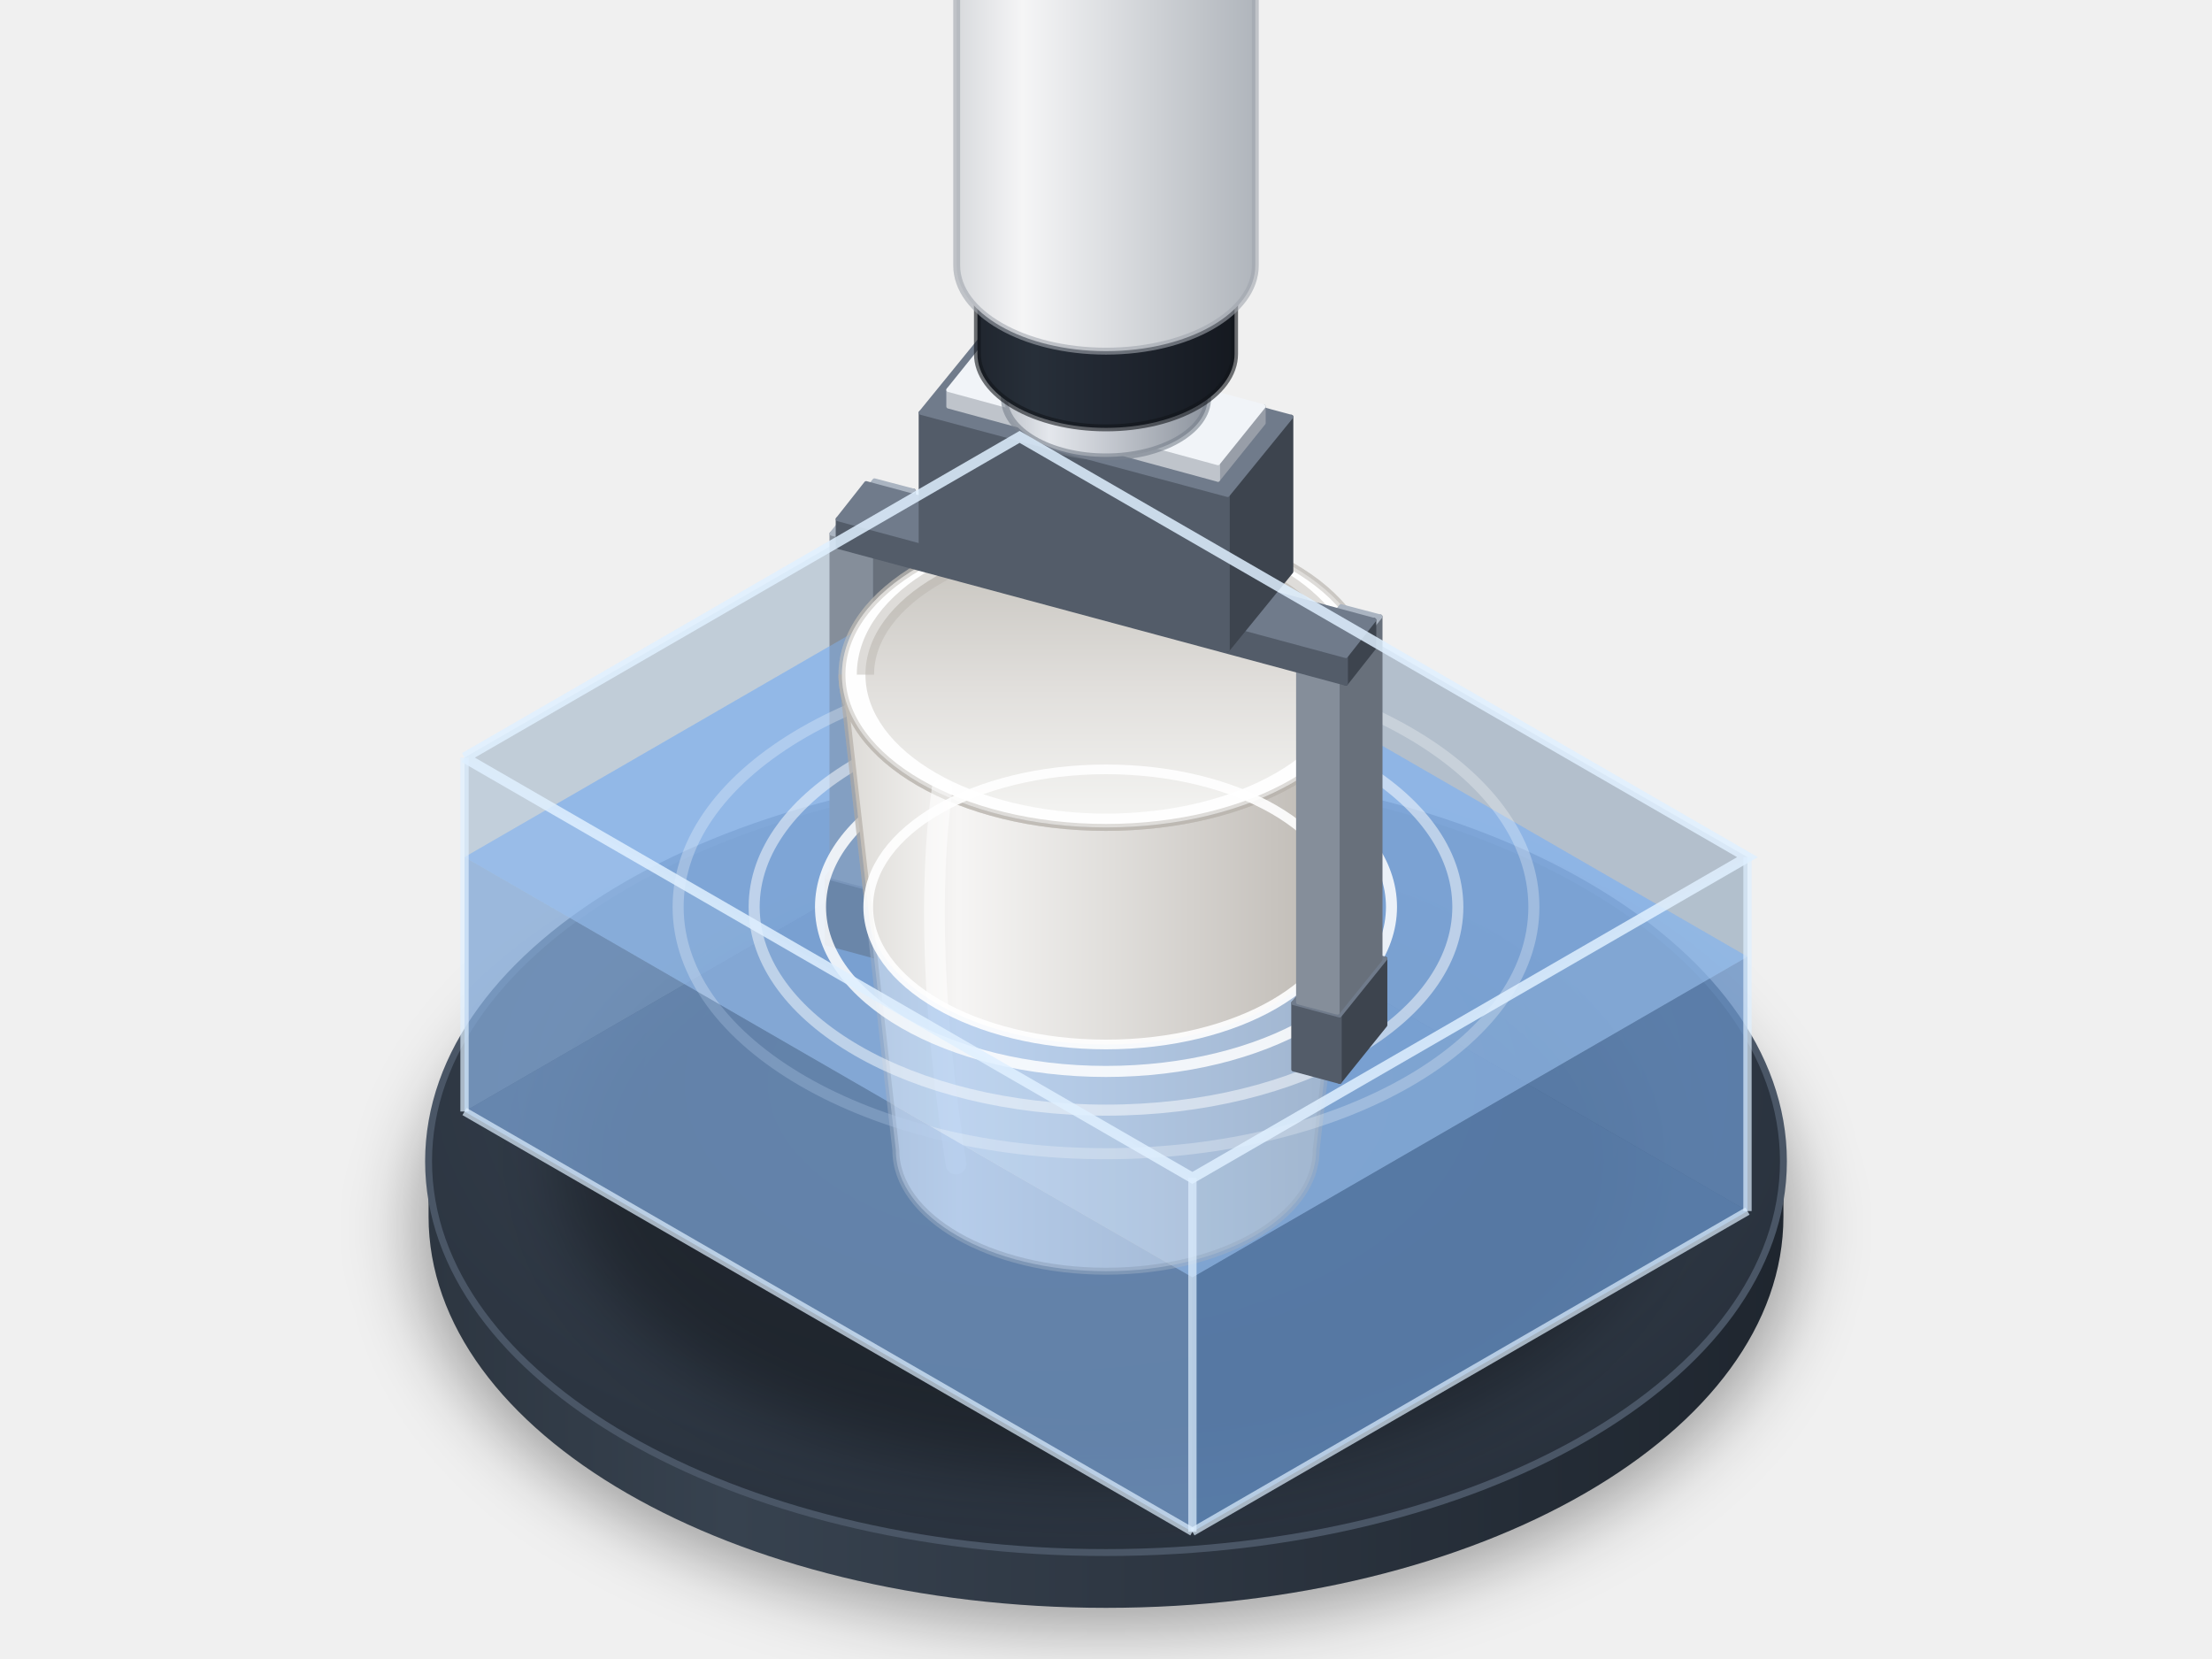
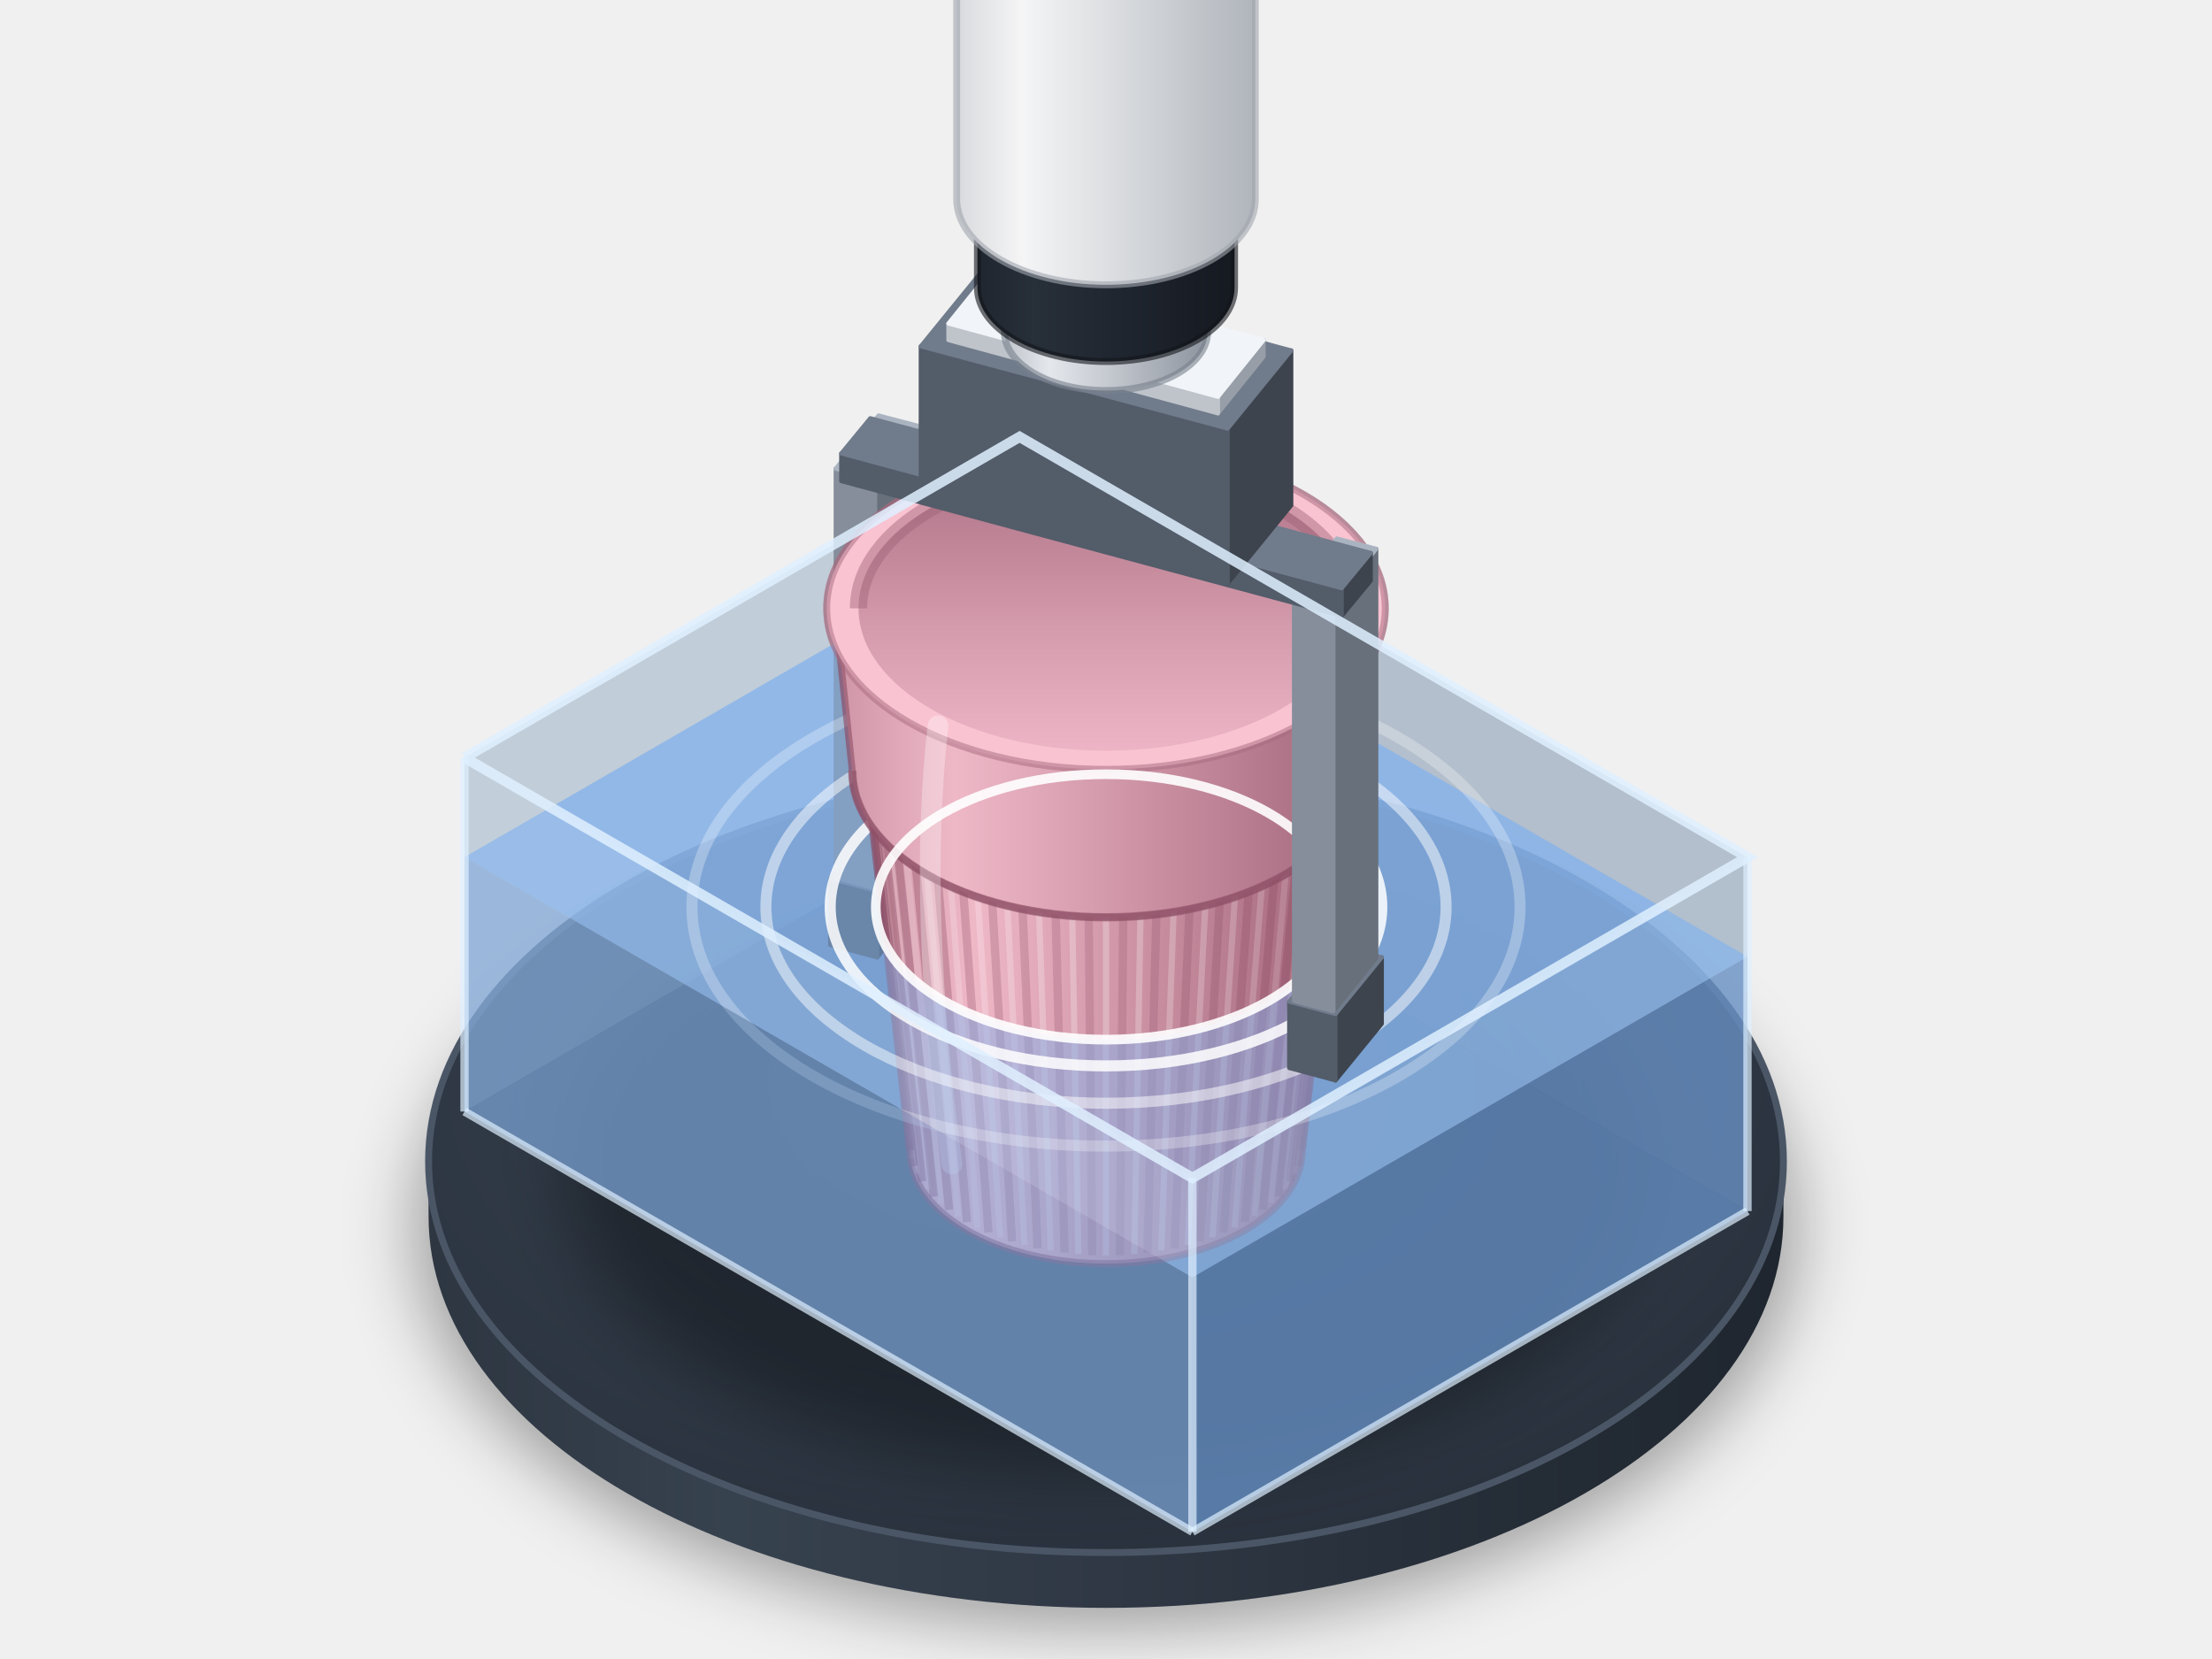
<svg xmlns="http://www.w3.org/2000/svg" viewBox="0 0 320 240" role="img" aria-label="헹굼 — 컵">
  <defs>
    <filter id="rinse-cup-blur" x="-50%" y="-50%" width="200%" height="200%">
      <feGaussianBlur stdDeviation="5" />
    </filter>
    <filter id="rinse-cup-soft" x="-50%" y="-50%" width="200%" height="200%">
      <feGaussianBlur stdDeviation="2" />
    </filter>
    <linearGradient id="rinse-cup-g1" x1="0" y1="0" x2="1" y2="0">
      <stop offset="0" stop-color="#2d3641" />
      <stop offset="0.22" stop-color="#37424f" />
      <stop offset="0.5" stop-color="#2f3844" />
      <stop offset="0.82" stop-color="#242c36" />
      <stop offset="1" stop-color="#1f262f" />
    </linearGradient>
    <radialGradient id="rinse-cup-r2" cx="0.45" cy="0.4" r="0.7">
      <stop offset="0" stop-color="#3b4654" />
      <stop offset="0.75" stop-color="#2c3541" />
      <stop offset="1" stop-color="#252d38" />
    </radialGradient>
    <linearGradient id="rinse-cup-g3" x1="0" y1="0" x2="1" y2="0">
-       <stop offset="0" stop-color="#dcdad6" />
-       <stop offset="0.22" stop-color="#f6f5f4" />
-       <stop offset="0.5" stop-color="#e1dfdc" />
-       <stop offset="0.82" stop-color="#c7c3be" />
-       <stop offset="1" stop-color="#b9b5ad" />
-     </linearGradient>
-     <linearGradient id="rinse-cup-g4" x1="0" y1="0" x2="0" y2="1">
-       <stop offset="0" stop-color="#c4c1bb" />
-       <stop offset="0.55" stop-color="#e1dfdc" />
-       <stop offset="1" stop-color="#f3f3f1" />
-     </linearGradient>
-     <clipPath id="rinse-cup-wl5">
+       <stop offset="0" stop-color="#cd94a5" />
+       <stop offset="0.22" stop-color="#efb8c7" />
+       <stop offset="0.5" stop-color="#d39aab" />
+       <stop offset="0.82" stop-color="#b2768a" />
+       <stop offset="1" stop-color="#9f6277" />
+     </linearGradient>
+     <linearGradient id="rinse-cup-g4" x1="0" y1="0" x2="1" y2="0">
+       <stop offset="0" stop-color="#cd94a5" />
+       <stop offset="0.22" stop-color="#efb8c7" />
+       <stop offset="0.5" stop-color="#d39aab" />
+       <stop offset="0.82" stop-color="#b2768a" />
+       <stop offset="1" stop-color="#9f6277" />
+     </linearGradient>
+     <linearGradient id="rinse-cup-g5" x1="0" y1="0" x2="0" y2="1">
+       <stop offset="0" stop-color="#ae7286" />
+       <stop offset="0.55" stop-color="#d39aab" />
+       <stop offset="1" stop-color="#ecb4c4" />
+     </linearGradient>
+     <clipPath id="rinse-cup-wl6">
      <rect x="-2000" y="-2000" width="4000" height="2131.2" />
-       <ellipse cx="160.0" cy="131.2" rx="34.4" ry="19.9" />
+       <ellipse cx="160.0" cy="131.2" rx="33.3" ry="19.2" />
    </clipPath>
-     <linearGradient id="rinse-cup-g6" x1="0" y1="0" x2="1" y2="0">
-       <stop offset="0" stop-color="#dcdad6" />
-       <stop offset="0.22" stop-color="#f6f5f4" />
-       <stop offset="0.5" stop-color="#e1dfdc" />
-       <stop offset="0.82" stop-color="#c7c3be" />
-       <stop offset="1" stop-color="#b9b5ad" />
-     </linearGradient>
-     <linearGradient id="rinse-cup-g7" x1="0" y1="0" x2="0" y2="1">
-       <stop offset="0" stop-color="#c4c1bb" />
-       <stop offset="0.55" stop-color="#e1dfdc" />
-       <stop offset="1" stop-color="#f3f3f1" />
+     <linearGradient id="rinse-cup-g7" x1="0" y1="0" x2="1" y2="0">
+       <stop offset="0" stop-color="#cd94a5" />
+       <stop offset="0.22" stop-color="#efb8c7" />
+       <stop offset="0.5" stop-color="#d39aab" />
+       <stop offset="0.82" stop-color="#b2768a" />
+       <stop offset="1" stop-color="#9f6277" />
    </linearGradient>
    <linearGradient id="rinse-cup-g8" x1="0" y1="0" x2="1" y2="0">
+       <stop offset="0" stop-color="#cd94a5" />
+       <stop offset="0.22" stop-color="#efb8c7" />
+       <stop offset="0.5" stop-color="#d39aab" />
+       <stop offset="0.82" stop-color="#b2768a" />
+       <stop offset="1" stop-color="#9f6277" />
+     </linearGradient>
+     <linearGradient id="rinse-cup-g9" x1="0" y1="0" x2="0" y2="1">
+       <stop offset="0" stop-color="#ae7286" />
+       <stop offset="0.55" stop-color="#d39aab" />
+       <stop offset="1" stop-color="#ecb4c4" />
+     </linearGradient>
+     <linearGradient id="rinse-cup-g10" x1="0" y1="0" x2="1" y2="0">
      <stop offset="0" stop-color="#bfc4cb" />
      <stop offset="0.22" stop-color="#e4e7ec" />
      <stop offset="0.5" stop-color="#c6cad1" />
      <stop offset="0.82" stop-color="#a1a7b0" />
      <stop offset="1" stop-color="#8d949e" />
    </linearGradient>
-     <linearGradient id="rinse-cup-g9" x1="0" y1="0" x2="1" y2="0">
+     <linearGradient id="rinse-cup-g11" x1="0" y1="0" x2="1" y2="0">
      <stop offset="0" stop-color="#20262f" />
      <stop offset="0.22" stop-color="#272f39" />
      <stop offset="0.5" stop-color="#212731" />
      <stop offset="0.82" stop-color="#191e26" />
      <stop offset="1" stop-color="#151920" />
    </linearGradient>
-     <linearGradient id="rinse-cup-g10" x1="0" y1="0" x2="1" y2="0">
+     <linearGradient id="rinse-cup-g12" x1="0" y1="0" x2="1" y2="0">
      <stop offset="0" stop-color="#d8dadd" />
      <stop offset="0.22" stop-color="#f5f5f6" />
      <stop offset="0.5" stop-color="#dddfe2" />
      <stop offset="0.82" stop-color="#c0c4c9" />
      <stop offset="1" stop-color="#b0b5bc" />
    </linearGradient>
  </defs>
  <ellipse cx="160.0" cy="177.6" rx="99.9" ry="57.7" fill="#000" fill-opacity="0.35" filter="url(#rinse-cup-blur)" />
  <path d="M62.0 176.0 A98.0 56.6 0 0 0 258.0 176.0 L258.0 168.0 A98.0 56.6 0 0 1 62.0 168.0 Z" fill="url(#rinse-cup-g1)" />
  <ellipse cx="160.0" cy="168.0" rx="98.0" ry="56.6" fill="url(#rinse-cup-r2)" stroke="#4a5666" stroke-width="1" />
  <ellipse cx="160.0" cy="168.0" rx="78.4" ry="45.3" fill="#000" fill-opacity="0.35" filter="url(#rinse-cup-blur)" />
  <polygon points="147.5,114.4 252.8,175.2 252.8,124.0 147.5,63.2" fill="#8298af" fill-opacity=".55" />
  <polygon points="147.5,114.4 67.2,160.8 67.2,109.6 147.5,63.2" fill="#9bb0c5" fill-opacity=".55" />
  <polygon points="147.5,114.4 252.8,175.2 172.5,221.6 67.2,160.8" fill="#7088a1" fill-opacity=".6" />
  <polygon points="147.5,77.6 252.8,138.4 172.5,184.8 67.2,124.0" fill="#89b6f0" fill-opacity=".55" />
-   <polygon points="132.9,130.1 126.3,138.3 126.3,128.7 132.9,120.5" fill="#3d444e" stroke="#3d444e" stroke-width=".6" stroke-linejoin="round" />
-   <polygon points="126.3,138.3 119.6,136.5 119.6,126.9 126.3,128.7" fill="#535c69" stroke="#535c69" stroke-width=".6" stroke-linejoin="round" />
-   <polygon points="126.2,118.7 132.9,120.5 126.3,128.7 119.6,126.9" fill="#707b8b" stroke="#707b8b" stroke-width=".6" stroke-linejoin="round" />
-   <polygon points="132.2,120.6 126.0,128.3 126.0,78.7 132.2,71.0" fill="#68707b" stroke="#68707b" stroke-width=".6" stroke-linejoin="round" />
-   <polygon points="126.0,128.3 120.3,126.8 120.3,77.2 126.0,78.7" fill="#858e9a" stroke="#858e9a" stroke-width=".6" stroke-linejoin="round" />
-   <polygon points="126.5,69.5 132.2,71.0 126.0,78.7 120.3,77.2" fill="#aab4c1" stroke="#aab4c1" stroke-width=".6" stroke-linejoin="round" />
-   <path d="M129.6 166.4 A30.4 17.5 0 0 0 190.4 166.4 L198.2 97.6 A38.2 22.1 0 0 1 121.8 97.6 Z" fill="url(#rinse-cup-g3)" stroke="#aba69d" stroke-width="1" stroke-opacity=".6" />
-   <ellipse cx="160.0" cy="97.6" rx="38.2" ry="22.1" fill="#fefefe" stroke="#bfbbb4" stroke-width="1" stroke-opacity=".5" />
-   <ellipse cx="160.0" cy="97.6" rx="34.8" ry="20.1" fill="url(#rinse-cup-g4)" />
-   <path d="M125.2 97.6 A34.8 20.1 0 0 1 194.8 97.6" fill="none" stroke="#b9b5ad" stroke-width="2.5" stroke-opacity=".45" />
-   <path d="M136.3 114.1 Q133.3 136.0 138.3 168.4" stroke="#fff" stroke-opacity=".55" stroke-width="3" fill="none" stroke-linecap="round" />
+   <polygon points="133.5,130.3 126.9,138.5 126.9,128.9 133.5,120.7" fill="#3d444e" stroke="#3d444e" stroke-width=".6" stroke-linejoin="round" />
+   <polygon points="126.9,138.5 120.1,136.7 120.1,127.1 126.9,128.9" fill="#535c69" stroke="#535c69" stroke-width=".6" stroke-linejoin="round" />
+   <polygon points="126.8,118.9 133.5,120.7 126.9,128.9 120.1,127.1" fill="#707b8b" stroke="#707b8b" stroke-width=".6" stroke-linejoin="round" />
+   <polygon points="132.8,120.8 126.6,128.5 126.6,69.3 132.8,61.6" fill="#68707b" stroke="#68707b" stroke-width=".6" stroke-linejoin="round" />
+   <polygon points="126.6,128.5 120.9,127.0 120.9,67.8 126.6,69.3" fill="#858e9a" stroke="#858e9a" stroke-width=".6" stroke-linejoin="round" />
+   <polygon points="127.1,60.1 132.8,61.6 126.6,69.3 120.9,67.8" fill="#aab4c1" stroke="#aab4c1" stroke-width=".6" stroke-linejoin="round" />
+   <path d="M131.6 166.4 A28.4 16.4 0 0 0 188.4 166.4 L194.5 111.5 A34.5 19.9 0 0 1 125.5 111.5 Z" fill="url(#rinse-cup-g3)" stroke="#8d4e65" stroke-width="1" stroke-opacity=".6" />
+   <line x1="188.3" y1="166.4" x2="194.4" y2="113.7" stroke="#884960" stroke-opacity="0.50" stroke-width="1.2" />
+   <line x1="188.1" y1="167.5" x2="194.1" y2="115.1" stroke="#ffffff" stroke-opacity="0.02" stroke-width=".9" />
+   <line x1="187.8" y1="168.7" x2="193.7" y2="116.6" stroke="#884960" stroke-opacity="0.46" stroke-width="1.2" />
+   <line x1="187.3" y1="169.8" x2="193.1" y2="117.9" stroke="#ffffff" stroke-opacity="0.05" stroke-width=".9" />
+   <line x1="186.6" y1="170.9" x2="192.3" y2="119.3" stroke="#884960" stroke-opacity="0.42" stroke-width="1.2" />
+   <line x1="185.9" y1="172.0" x2="191.4" y2="120.6" stroke="#ffffff" stroke-opacity="0.09" stroke-width=".9" />
+   <line x1="184.9" y1="173.1" x2="190.3" y2="121.9" stroke="#884960" stroke-opacity="0.38" stroke-width="1.2" />
+   <line x1="183.9" y1="174.0" x2="189.0" y2="123.1" stroke="#ffffff" stroke-opacity="0.12" stroke-width=".9" />
+   <line x1="182.7" y1="175.0" x2="187.6" y2="124.3" stroke="#884960" stroke-opacity="0.34" stroke-width="1.2" />
+   <line x1="181.5" y1="175.9" x2="186.1" y2="125.3" stroke="#ffffff" stroke-opacity="0.15" stroke-width=".9" />
+   <line x1="180.1" y1="176.8" x2="184.4" y2="126.4" stroke="#884960" stroke-opacity="0.31" stroke-width="1.2" />
+   <line x1="178.6" y1="177.6" x2="182.6" y2="127.4" stroke="#ffffff" stroke-opacity="0.18" stroke-width=".9" />
+   <line x1="177.0" y1="178.3" x2="180.7" y2="128.3" stroke="#884960" stroke-opacity="0.28" stroke-width="1.2" />
+   <line x1="175.4" y1="179.0" x2="178.7" y2="129.1" stroke="#ffffff" stroke-opacity="0.20" stroke-width=".9" />
+   <line x1="173.6" y1="179.6" x2="176.5" y2="129.8" stroke="#884960" stroke-opacity="0.26" stroke-width="1.2" />
+   <line x1="171.8" y1="180.1" x2="174.4" y2="130.4" stroke="#ffffff" stroke-opacity="0.22" stroke-width=".9" />
+   <line x1="169.9" y1="180.6" x2="172.1" y2="131.0" stroke="#884960" stroke-opacity="0.24" stroke-width="1.2" />
+   <line x1="168.0" y1="180.9" x2="169.8" y2="131.4" stroke="#ffffff" stroke-opacity="0.23" stroke-width=".9" />
+   <line x1="166.0" y1="181.2" x2="167.3" y2="131.8" stroke="#884960" stroke-opacity="0.23" stroke-width="1.2" />
+   <line x1="164.1" y1="181.4" x2="165.0" y2="132.0" stroke="#ffffff" stroke-opacity="0.24" stroke-width=".9" />
+   <line x1="162.0" y1="181.6" x2="162.5" y2="132.2" stroke="#884960" stroke-opacity="0.22" stroke-width="1.2" />
+   <line x1="160.0" y1="181.6" x2="160.0" y2="132.2" stroke="#ffffff" stroke-opacity="0.25" stroke-width=".9" />
+   <line x1="158.0" y1="181.6" x2="157.5" y2="132.2" stroke="#884960" stroke-opacity="0.22" stroke-width="1.2" />
+   <line x1="156.0" y1="181.4" x2="155.1" y2="132.0" stroke="#ffffff" stroke-opacity="0.25" stroke-width=".9" />
+   <line x1="154.0" y1="181.2" x2="152.7" y2="131.8" stroke="#884960" stroke-opacity="0.23" stroke-width="1.2" />
+   <line x1="152.0" y1="180.9" x2="150.3" y2="131.4" stroke="#ffffff" stroke-opacity="0.24" stroke-width=".9" />
+   <line x1="150.1" y1="180.6" x2="147.9" y2="131.0" stroke="#884960" stroke-opacity="0.24" stroke-width="1.2" />
+   <line x1="148.2" y1="180.1" x2="145.7" y2="130.4" stroke="#ffffff" stroke-opacity="0.23" stroke-width=".9" />
+   <line x1="146.4" y1="179.6" x2="143.5" y2="129.8" stroke="#884960" stroke-opacity="0.26" stroke-width="1.2" />
+   <line x1="144.7" y1="179.0" x2="141.4" y2="129.1" stroke="#ffffff" stroke-opacity="0.22" stroke-width=".9" />
+   <line x1="143.0" y1="178.3" x2="139.3" y2="128.3" stroke="#884960" stroke-opacity="0.28" stroke-width="1.2" />
+   <line x1="141.4" y1="177.6" x2="137.5" y2="127.4" stroke="#ffffff" stroke-opacity="0.20" stroke-width=".9" />
+   <line x1="139.9" y1="176.8" x2="135.6" y2="126.4" stroke="#884960" stroke-opacity="0.31" stroke-width="1.2" />
+   <line x1="138.6" y1="176.0" x2="134.0" y2="125.4" stroke="#ffffff" stroke-opacity="0.18" stroke-width=".9" />
+   <line x1="137.3" y1="175.0" x2="132.4" y2="124.3" stroke="#884960" stroke-opacity="0.34" stroke-width="1.2" />
+   <line x1="136.1" y1="174.1" x2="131.0" y2="123.1" stroke="#ffffff" stroke-opacity="0.15" stroke-width=".9" />
+   <line x1="135.1" y1="173.1" x2="129.7" y2="121.9" stroke="#884960" stroke-opacity="0.38" stroke-width="1.2" />
+   <line x1="134.2" y1="172.0" x2="128.6" y2="120.6" stroke="#ffffff" stroke-opacity="0.12" stroke-width=".9" />
+   <line x1="133.4" y1="170.9" x2="127.7" y2="119.3" stroke="#884960" stroke-opacity="0.42" stroke-width="1.2" />
+   <line x1="132.7" y1="169.8" x2="126.9" y2="118.0" stroke="#ffffff" stroke-opacity="0.09" stroke-width=".9" />
+   <line x1="132.2" y1="168.7" x2="126.3" y2="116.6" stroke="#884960" stroke-opacity="0.46" stroke-width="1.2" />
+   <line x1="131.9" y1="167.6" x2="125.9" y2="115.2" stroke="#ffffff" stroke-opacity="0.05" stroke-width=".9" />
+   <line x1="131.7" y1="166.4" x2="125.6" y2="113.7" stroke="#884960" stroke-opacity="0.50" stroke-width="1.2" />
+   <line x1="131.6" y1="165.2" x2="125.5" y2="112.3" stroke="#ffffff" stroke-opacity="0.02" stroke-width=".9" />
+   <path d="M123.3 111.5 A36.7 21.2 0 0 0 196.7 111.5 L199.2 88.0 A39.2 22.6 0 0 1 120.8 88.0 Z" fill="url(#rinse-cup-g4)" stroke="#8d4e65" stroke-width="1" stroke-opacity=".6" />
+   <path d="M123.3 111.5 A36.7 21.2 0 0 0 196.7 111.5" fill="none" stroke="#905268" stroke-width="1.2" stroke-opacity=".6" />
+   <ellipse cx="160.0" cy="88.0" rx="40.4" ry="23.3" fill="#f9c3d1" stroke="#a76a7f" stroke-width="1" stroke-opacity=".5" />
+   <ellipse cx="160.0" cy="88.0" rx="35.8" ry="20.6" fill="url(#rinse-cup-g5)" />
+   <path d="M124.2 88.0 A35.8 20.6 0 0 1 195.8 88.0" fill="none" stroke="#9f6277" stroke-width="2.5" stroke-opacity=".45" />
+   <path d="M135.7 105.0 Q132.7 131.2 137.7 168.4" stroke="#fff" stroke-opacity="0.3" stroke-width="3" fill="none" stroke-linecap="round" />
  <polygon points="147.5,77.6 252.8,138.4 172.5,184.8 67.2,124.0" fill="#83b0eb" fill-opacity=".5" />
-   <ellipse cx="160.0" cy="131.2" rx="41.3" ry="23.8" fill="none" stroke="#ffffff" stroke-opacity="0.85" stroke-width="1.6" />
-   <ellipse cx="160.0" cy="131.2" rx="50.9" ry="29.4" fill="none" stroke="#ffffff" stroke-opacity="0.5" stroke-width="1.6" />
-   <ellipse cx="160.0" cy="131.2" rx="61.9" ry="35.7" fill="none" stroke="#ffffff" stroke-opacity="0.28" stroke-width="1.6" />
-   <g clip-path="url(#rinse-cup-wl5)">
-     <path d="M129.6 166.4 A30.4 17.5 0 0 0 190.4 166.4 L198.2 97.6 A38.2 22.1 0 0 1 121.8 97.6 Z" fill="url(#rinse-cup-g6)" stroke="#aba69d" stroke-width="1" stroke-opacity=".6" />
-     <ellipse cx="160.0" cy="97.6" rx="38.2" ry="22.1" fill="#fefefe" stroke="#bfbbb4" stroke-width="1" stroke-opacity=".5" />
-     <ellipse cx="160.0" cy="97.6" rx="34.8" ry="20.1" fill="url(#rinse-cup-g7)" />
-     <path d="M125.2 97.6 A34.8 20.1 0 0 1 194.8 97.6" fill="none" stroke="#b9b5ad" stroke-width="2.5" stroke-opacity=".45" />
-     <path d="M136.3 114.1 Q133.3 136.0 138.3 168.4" stroke="#fff" stroke-opacity=".55" stroke-width="3" fill="none" stroke-linecap="round" />
+   <ellipse cx="160.0" cy="131.2" rx="39.9" ry="23.0" fill="none" stroke="#ffffff" stroke-opacity="0.85" stroke-width="1.6" />
+   <ellipse cx="160.0" cy="131.2" rx="49.2" ry="28.4" fill="none" stroke="#ffffff" stroke-opacity="0.5" stroke-width="1.6" />
+   <ellipse cx="160.0" cy="131.2" rx="59.9" ry="34.6" fill="none" stroke="#ffffff" stroke-opacity="0.28" stroke-width="1.6" />
+   <g clip-path="url(#rinse-cup-wl6)">
+     <path d="M131.6 166.4 A28.4 16.4 0 0 0 188.4 166.4 L194.5 111.5 A34.5 19.9 0 0 1 125.5 111.5 Z" fill="url(#rinse-cup-g7)" stroke="#8d4e65" stroke-width="1" stroke-opacity=".6" />
+     <line x1="188.3" y1="166.4" x2="194.4" y2="113.7" stroke="#884960" stroke-opacity="0.50" stroke-width="1.2" />
+     <line x1="188.1" y1="167.5" x2="194.1" y2="115.1" stroke="#ffffff" stroke-opacity="0.02" stroke-width=".9" />
+     <line x1="187.8" y1="168.7" x2="193.7" y2="116.6" stroke="#884960" stroke-opacity="0.46" stroke-width="1.2" />
+     <line x1="187.3" y1="169.8" x2="193.1" y2="117.9" stroke="#ffffff" stroke-opacity="0.05" stroke-width=".9" />
+     <line x1="186.6" y1="170.9" x2="192.3" y2="119.3" stroke="#884960" stroke-opacity="0.42" stroke-width="1.2" />
+     <line x1="185.9" y1="172.0" x2="191.4" y2="120.6" stroke="#ffffff" stroke-opacity="0.09" stroke-width=".9" />
+     <line x1="184.9" y1="173.1" x2="190.3" y2="121.9" stroke="#884960" stroke-opacity="0.38" stroke-width="1.2" />
+     <line x1="183.9" y1="174.0" x2="189.0" y2="123.1" stroke="#ffffff" stroke-opacity="0.12" stroke-width=".9" />
+     <line x1="182.7" y1="175.0" x2="187.6" y2="124.3" stroke="#884960" stroke-opacity="0.34" stroke-width="1.2" />
+     <line x1="181.5" y1="175.9" x2="186.1" y2="125.3" stroke="#ffffff" stroke-opacity="0.15" stroke-width=".9" />
+     <line x1="180.1" y1="176.8" x2="184.4" y2="126.4" stroke="#884960" stroke-opacity="0.31" stroke-width="1.2" />
+     <line x1="178.6" y1="177.6" x2="182.6" y2="127.4" stroke="#ffffff" stroke-opacity="0.18" stroke-width=".9" />
+     <line x1="177.0" y1="178.3" x2="180.7" y2="128.3" stroke="#884960" stroke-opacity="0.28" stroke-width="1.2" />
+     <line x1="175.4" y1="179.0" x2="178.7" y2="129.1" stroke="#ffffff" stroke-opacity="0.20" stroke-width=".9" />
+     <line x1="173.6" y1="179.6" x2="176.5" y2="129.8" stroke="#884960" stroke-opacity="0.26" stroke-width="1.2" />
+     <line x1="171.8" y1="180.1" x2="174.4" y2="130.4" stroke="#ffffff" stroke-opacity="0.22" stroke-width=".9" />
+     <line x1="169.9" y1="180.6" x2="172.1" y2="131.0" stroke="#884960" stroke-opacity="0.24" stroke-width="1.2" />
+     <line x1="168.0" y1="180.9" x2="169.8" y2="131.4" stroke="#ffffff" stroke-opacity="0.23" stroke-width=".9" />
+     <line x1="166.0" y1="181.2" x2="167.3" y2="131.8" stroke="#884960" stroke-opacity="0.23" stroke-width="1.2" />
+     <line x1="164.1" y1="181.4" x2="165.0" y2="132.0" stroke="#ffffff" stroke-opacity="0.24" stroke-width=".9" />
+     <line x1="162.0" y1="181.6" x2="162.5" y2="132.2" stroke="#884960" stroke-opacity="0.22" stroke-width="1.2" />
+     <line x1="160.0" y1="181.6" x2="160.0" y2="132.2" stroke="#ffffff" stroke-opacity="0.25" stroke-width=".9" />
+     <line x1="158.0" y1="181.6" x2="157.5" y2="132.2" stroke="#884960" stroke-opacity="0.22" stroke-width="1.2" />
+     <line x1="156.0" y1="181.4" x2="155.1" y2="132.0" stroke="#ffffff" stroke-opacity="0.25" stroke-width=".9" />
+     <line x1="154.0" y1="181.2" x2="152.7" y2="131.8" stroke="#884960" stroke-opacity="0.23" stroke-width="1.2" />
+     <line x1="152.0" y1="180.9" x2="150.3" y2="131.4" stroke="#ffffff" stroke-opacity="0.24" stroke-width=".9" />
+     <line x1="150.1" y1="180.6" x2="147.9" y2="131.0" stroke="#884960" stroke-opacity="0.24" stroke-width="1.2" />
+     <line x1="148.2" y1="180.1" x2="145.7" y2="130.4" stroke="#ffffff" stroke-opacity="0.23" stroke-width=".9" />
+     <line x1="146.4" y1="179.6" x2="143.5" y2="129.8" stroke="#884960" stroke-opacity="0.26" stroke-width="1.2" />
+     <line x1="144.7" y1="179.0" x2="141.4" y2="129.1" stroke="#ffffff" stroke-opacity="0.22" stroke-width=".9" />
+     <line x1="143.0" y1="178.3" x2="139.3" y2="128.3" stroke="#884960" stroke-opacity="0.28" stroke-width="1.2" />
+     <line x1="141.4" y1="177.6" x2="137.5" y2="127.4" stroke="#ffffff" stroke-opacity="0.20" stroke-width=".9" />
+     <line x1="139.9" y1="176.8" x2="135.6" y2="126.4" stroke="#884960" stroke-opacity="0.31" stroke-width="1.2" />
+     <line x1="138.6" y1="176.0" x2="134.0" y2="125.4" stroke="#ffffff" stroke-opacity="0.18" stroke-width=".9" />
+     <line x1="137.3" y1="175.0" x2="132.4" y2="124.3" stroke="#884960" stroke-opacity="0.34" stroke-width="1.2" />
+     <line x1="136.1" y1="174.1" x2="131.0" y2="123.1" stroke="#ffffff" stroke-opacity="0.15" stroke-width=".9" />
+     <line x1="135.1" y1="173.1" x2="129.7" y2="121.9" stroke="#884960" stroke-opacity="0.38" stroke-width="1.2" />
+     <line x1="134.2" y1="172.0" x2="128.6" y2="120.6" stroke="#ffffff" stroke-opacity="0.12" stroke-width=".9" />
+     <line x1="133.4" y1="170.9" x2="127.7" y2="119.3" stroke="#884960" stroke-opacity="0.42" stroke-width="1.2" />
+     <line x1="132.7" y1="169.8" x2="126.9" y2="118.0" stroke="#ffffff" stroke-opacity="0.09" stroke-width=".9" />
+     <line x1="132.2" y1="168.7" x2="126.3" y2="116.6" stroke="#884960" stroke-opacity="0.46" stroke-width="1.2" />
+     <line x1="131.9" y1="167.6" x2="125.9" y2="115.2" stroke="#ffffff" stroke-opacity="0.05" stroke-width=".9" />
+     <line x1="131.7" y1="166.4" x2="125.6" y2="113.7" stroke="#884960" stroke-opacity="0.50" stroke-width="1.2" />
+     <line x1="131.6" y1="165.2" x2="125.5" y2="112.3" stroke="#ffffff" stroke-opacity="0.02" stroke-width=".9" />
+     <path d="M123.3 111.5 A36.7 21.2 0 0 0 196.7 111.5 L199.2 88.0 A39.2 22.6 0 0 1 120.8 88.0 Z" fill="url(#rinse-cup-g8)" stroke="#8d4e65" stroke-width="1" stroke-opacity=".6" />
+     <path d="M123.3 111.5 A36.7 21.2 0 0 0 196.7 111.5" fill="none" stroke="#905268" stroke-width="1.2" stroke-opacity=".6" />
+     <ellipse cx="160.0" cy="88.0" rx="40.4" ry="23.3" fill="#f9c3d1" stroke="#a76a7f" stroke-width="1" stroke-opacity=".5" />
+     <ellipse cx="160.0" cy="88.0" rx="35.8" ry="20.6" fill="url(#rinse-cup-g9)" />
+     <path d="M124.2 88.0 A35.8 20.6 0 0 1 195.8 88.0" fill="none" stroke="#9f6277" stroke-width="2.5" stroke-opacity=".45" />
+     <path d="M135.7 105.0 Q132.7 131.2 137.7 168.4" stroke="#fff" stroke-opacity="0.3" stroke-width="3" fill="none" stroke-linecap="round" />
  </g>
-   <ellipse cx="160.0" cy="131.2" rx="34.4" ry="19.9" fill="none" stroke="#ffffff" stroke-opacity=".9" stroke-width="1.4" />
-   <polygon points="200.4,148.3 193.8,156.5 193.8,146.9 200.4,138.7" fill="#3d444e" stroke="#3d444e" stroke-width=".6" stroke-linejoin="round" />
-   <polygon points="193.8,156.5 187.1,154.7 187.1,145.1 193.8,146.9" fill="#535c69" stroke="#535c69" stroke-width=".6" stroke-linejoin="round" />
-   <polygon points="193.7,136.9 200.4,138.7 193.8,146.9 187.1,145.1" fill="#707b8b" stroke="#707b8b" stroke-width=".6" stroke-linejoin="round" />
-   <polygon points="199.7,138.8 193.5,146.5 193.5,96.9 199.7,89.2" fill="#68707b" stroke="#68707b" stroke-width=".6" stroke-linejoin="round" />
-   <polygon points="193.5,146.5 187.8,145.0 187.8,95.4 193.5,96.9" fill="#858e9a" stroke="#858e9a" stroke-width=".6" stroke-linejoin="round" />
-   <polygon points="194.0,87.7 199.7,89.2 193.5,96.9 187.8,95.4" fill="#aab4c1" stroke="#aab4c1" stroke-width=".6" stroke-linejoin="round" />
-   <polygon points="198.8,93.7 194.7,98.9 194.7,94.9 198.8,89.7" fill="#3d444e" stroke="#3d444e" stroke-width=".6" stroke-linejoin="round" />
-   <polygon points="194.7,98.9 121.2,79.1 121.2,75.1 194.7,94.9" fill="#535c69" stroke="#535c69" stroke-width=".6" stroke-linejoin="round" />
-   <polygon points="125.3,69.9 198.8,89.7 194.7,94.9 121.2,75.1" fill="#707b8b" stroke="#707b8b" stroke-width=".6" stroke-linejoin="round" />
-   <polygon points="186.8,82.7 177.6,94.0 177.6,71.6 186.8,60.3" fill="#3d444e" stroke="#3d444e" stroke-width=".6" stroke-linejoin="round" />
-   <polygon points="177.6,94.0 133.2,82.1 133.2,59.7 177.6,71.6" fill="#535c69" stroke="#535c69" stroke-width=".6" stroke-linejoin="round" />
-   <polygon points="142.4,48.4 186.8,60.3 177.6,71.6 133.2,59.7" fill="#707b8b" stroke="#707b8b" stroke-width=".6" stroke-linejoin="round" />
-   <polygon points="182.8,61.2 176.2,69.4 176.2,67.0 182.8,58.8" fill="#989ea8" stroke="#989ea8" stroke-width=".6" stroke-linejoin="round" />
-   <polygon points="176.2,69.4 137.2,58.8 137.2,56.4 176.2,67.0" fill="#bfc4cb" stroke="#bfc4cb" stroke-width=".6" stroke-linejoin="round" />
-   <polygon points="143.8,48.2 182.8,58.8 176.2,67.0 137.2,56.4" fill="#f1f4f8" stroke="#f1f4f8" stroke-width=".6" stroke-linejoin="round" />
-   <path d="M145.3 57.6 A14.7 8.5 0 0 0 174.7 57.6 L174.7 51.2 A14.7 8.5 0 0 1 145.3 51.2 Z" fill="url(#rinse-cup-g8)" stroke="#79818c" stroke-width="1" stroke-opacity=".6" />
-   <ellipse cx="160.0" cy="51.2" rx="14.7" ry="8.5" fill="#eceff4" stroke="#79818c" stroke-width="1" stroke-opacity=".6" />
-   <path d="M141.4 51.2 A18.6 10.7 0 0 0 178.6 51.2 L178.6 38.4 A18.6 10.7 0 0 1 141.4 38.4 Z" fill="url(#rinse-cup-g9)" stroke="#11141a" stroke-width="1" stroke-opacity=".6" />
-   <ellipse cx="160.0" cy="38.4" rx="18.6" ry="10.7" fill="#29313c" stroke="#11141a" stroke-width="1" stroke-opacity=".6" />
-   <path d="M138.4 38.4 A21.6 12.4 0 0 0 181.6 38.4 L181.6 -121.6 A21.6 12.4 0 0 1 138.4 -121.6 Z" fill="url(#rinse-cup-g10)" stroke="#a1a6ae" stroke-width="1" stroke-opacity=".6" />
+   <ellipse cx="160.0" cy="131.2" rx="33.3" ry="19.2" fill="none" stroke="#ffffff" stroke-opacity=".9" stroke-width="1.4" />
+   <polygon points="199.9,148.1 193.2,156.3 193.2,146.7 199.9,138.5" fill="#3d444e" stroke="#3d444e" stroke-width=".6" stroke-linejoin="round" />
+   <polygon points="193.2,156.3 186.5,154.5 186.5,144.9 193.2,146.7" fill="#535c69" stroke="#535c69" stroke-width=".6" stroke-linejoin="round" />
+   <polygon points="193.1,136.7 199.9,138.5 193.2,146.7 186.5,144.9" fill="#707b8b" stroke="#707b8b" stroke-width=".6" stroke-linejoin="round" />
+   <polygon points="199.1,138.6 192.9,146.3 192.9,87.1 199.1,79.4" fill="#68707b" stroke="#68707b" stroke-width=".6" stroke-linejoin="round" />
+   <polygon points="192.9,146.3 187.2,144.8 187.2,85.6 192.9,87.1" fill="#858e9a" stroke="#858e9a" stroke-width=".6" stroke-linejoin="round" />
+   <polygon points="193.4,77.9 199.1,79.4 192.9,87.1 187.2,85.6" fill="#aab4c1" stroke="#aab4c1" stroke-width=".6" stroke-linejoin="round" />
+   <polygon points="198.3,84.0 194.1,89.1 194.1,85.1 198.3,80.0" fill="#3d444e" stroke="#3d444e" stroke-width=".6" stroke-linejoin="round" />
+   <polygon points="194.1,89.1 121.7,69.6 121.7,65.6 194.1,85.1" fill="#535c69" stroke="#535c69" stroke-width=".6" stroke-linejoin="round" />
+   <polygon points="125.9,60.5 198.3,80.0 194.1,85.1 121.7,65.6" fill="#707b8b" stroke="#707b8b" stroke-width=".6" stroke-linejoin="round" />
+   <polygon points="186.8,73.1 177.6,84.4 177.6,62.0 186.8,50.7" fill="#3d444e" stroke="#3d444e" stroke-width=".6" stroke-linejoin="round" />
+   <polygon points="177.6,84.4 133.2,72.5 133.2,50.1 177.6,62.0" fill="#535c69" stroke="#535c69" stroke-width=".6" stroke-linejoin="round" />
+   <polygon points="142.4,38.8 186.8,50.7 177.6,62.0 133.2,50.1" fill="#707b8b" stroke="#707b8b" stroke-width=".6" stroke-linejoin="round" />
+   <polygon points="182.8,51.6 176.2,59.8 176.2,57.4 182.8,49.2" fill="#989ea8" stroke="#989ea8" stroke-width=".6" stroke-linejoin="round" />
+   <polygon points="176.2,59.8 137.2,49.2 137.2,46.8 176.2,57.4" fill="#bfc4cb" stroke="#bfc4cb" stroke-width=".6" stroke-linejoin="round" />
+   <polygon points="143.8,38.6 182.8,49.2 176.2,57.4 137.2,46.8" fill="#f1f4f8" stroke="#f1f4f8" stroke-width=".6" stroke-linejoin="round" />
+   <path d="M145.3 48.0 A14.7 8.5 0 0 0 174.7 48.0 L174.7 41.6 A14.7 8.5 0 0 1 145.3 41.6 Z" fill="url(#rinse-cup-g10)" stroke="#79818c" stroke-width="1" stroke-opacity=".6" />
+   <ellipse cx="160.0" cy="41.6" rx="14.7" ry="8.5" fill="#eceff4" stroke="#79818c" stroke-width="1" stroke-opacity=".6" />
+   <path d="M141.4 41.6 A18.6 10.7 0 0 0 178.6 41.6 L178.6 28.8 A18.6 10.7 0 0 1 141.4 28.8 Z" fill="url(#rinse-cup-g11)" stroke="#11141a" stroke-width="1" stroke-opacity=".6" />
+   <ellipse cx="160.0" cy="28.8" rx="18.6" ry="10.7" fill="#29313c" stroke="#11141a" stroke-width="1" stroke-opacity=".6" />
+   <path d="M138.4 28.8 A21.6 12.4 0 0 0 181.6 28.8 L181.6 -131.2 A21.6 12.4 0 0 1 138.4 -131.2 Z" fill="url(#rinse-cup-g12)" stroke="#a1a6ae" stroke-width="1" stroke-opacity=".6" />
  <polygon points="67.2,160.8 172.5,221.6 172.5,184.8 67.2,124.0" fill="#76a4e1" fill-opacity=".5" />
  <polygon points="252.8,175.2 172.5,221.6 172.5,184.8 252.8,138.4" fill="#5c8ccc" fill-opacity=".55" />
  <polygon points="67.2,124.0 172.5,184.8 172.5,170.4 67.2,109.6" fill="#cee0f0" fill-opacity=".12" />
  <polygon points="252.8,138.4 172.5,184.8 172.5,170.4 252.8,124.0" fill="#acc0d4" fill-opacity=".12" />
  <polyline points="67.2,109.6 172.5,170.4 252.8,124.0 147.5,63.2 67.2,109.6" fill="none" stroke="#dff0ff" stroke-width="1.5" stroke-opacity=".85" />
  <line x1="67.2" y1="160.8" x2="67.2" y2="109.6" stroke="#dff0ff" stroke-width="1.2" stroke-opacity=".7" />
  <line x1="172.5" y1="221.6" x2="172.5" y2="170.4" stroke="#dff0ff" stroke-width="1.2" stroke-opacity=".7" />
  <line x1="252.8" y1="175.2" x2="252.8" y2="124.0" stroke="#dff0ff" stroke-width="1.2" stroke-opacity=".7" />
  <line x1="67.2" y1="160.8" x2="172.5" y2="221.6" stroke="#dff0ff" stroke-width="1.2" stroke-opacity=".7" />
  <line x1="172.5" y1="221.6" x2="252.8" y2="175.2" stroke="#dff0ff" stroke-width="1.2" stroke-opacity=".7" />
</svg>
